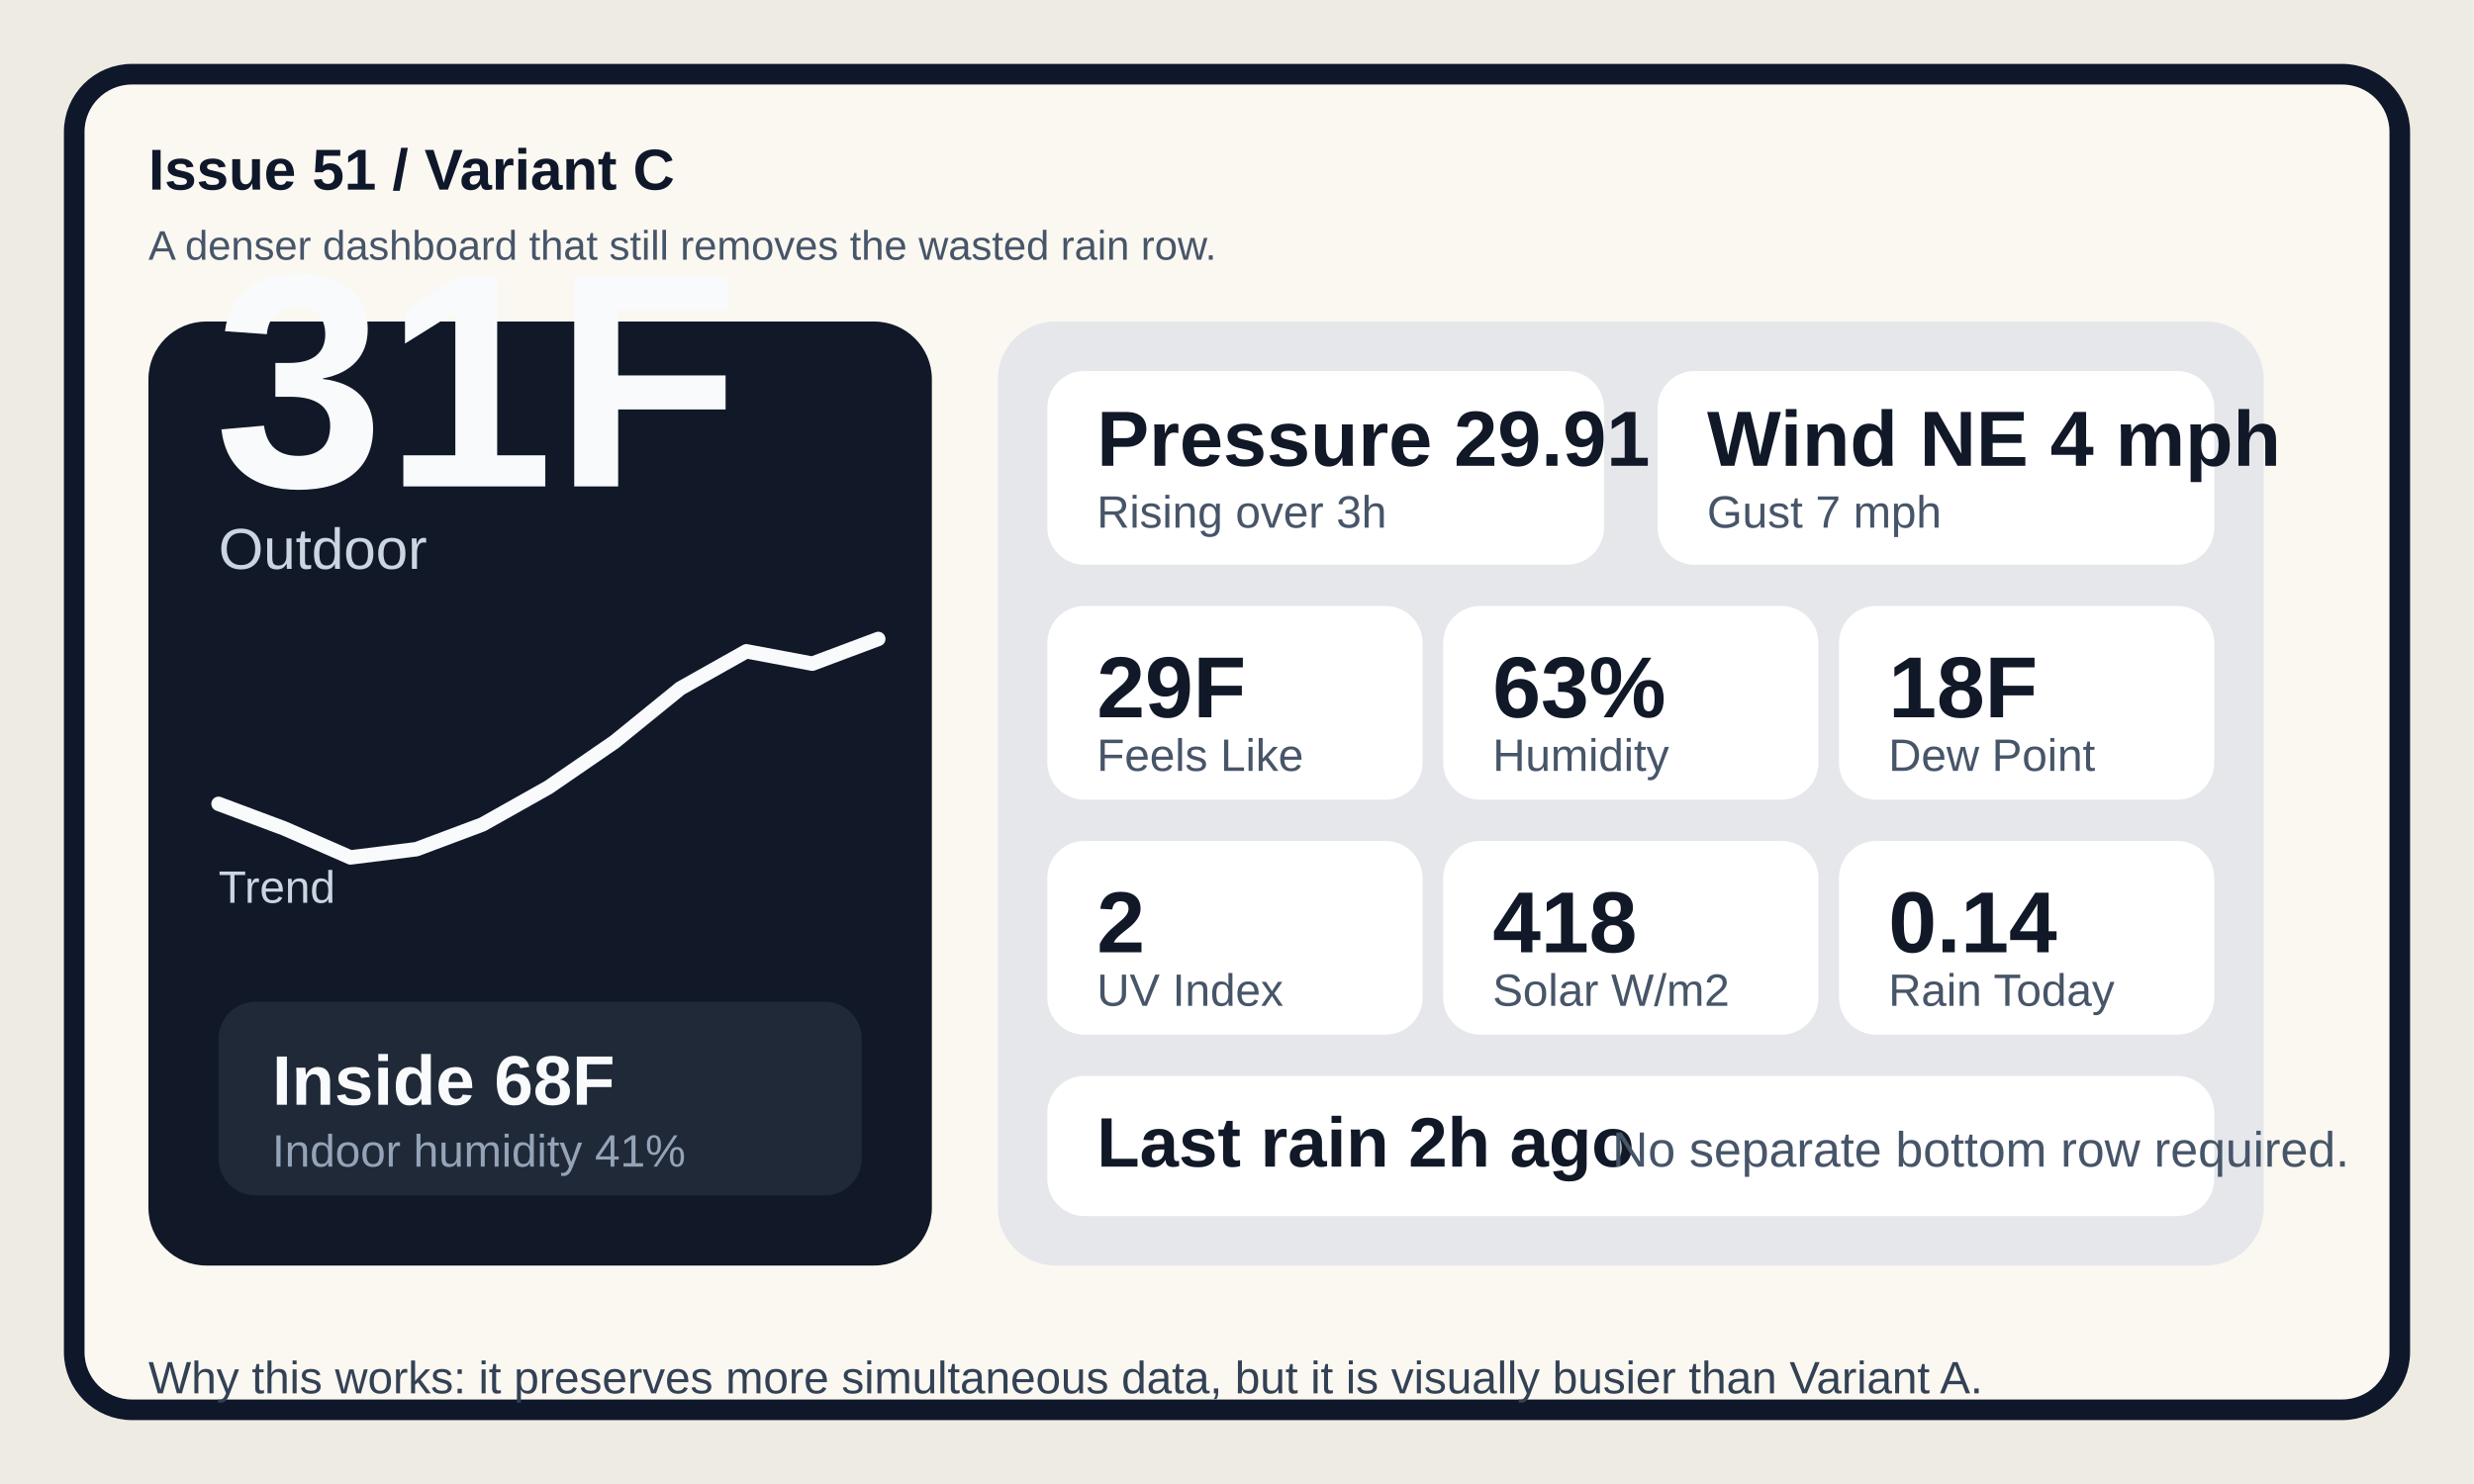
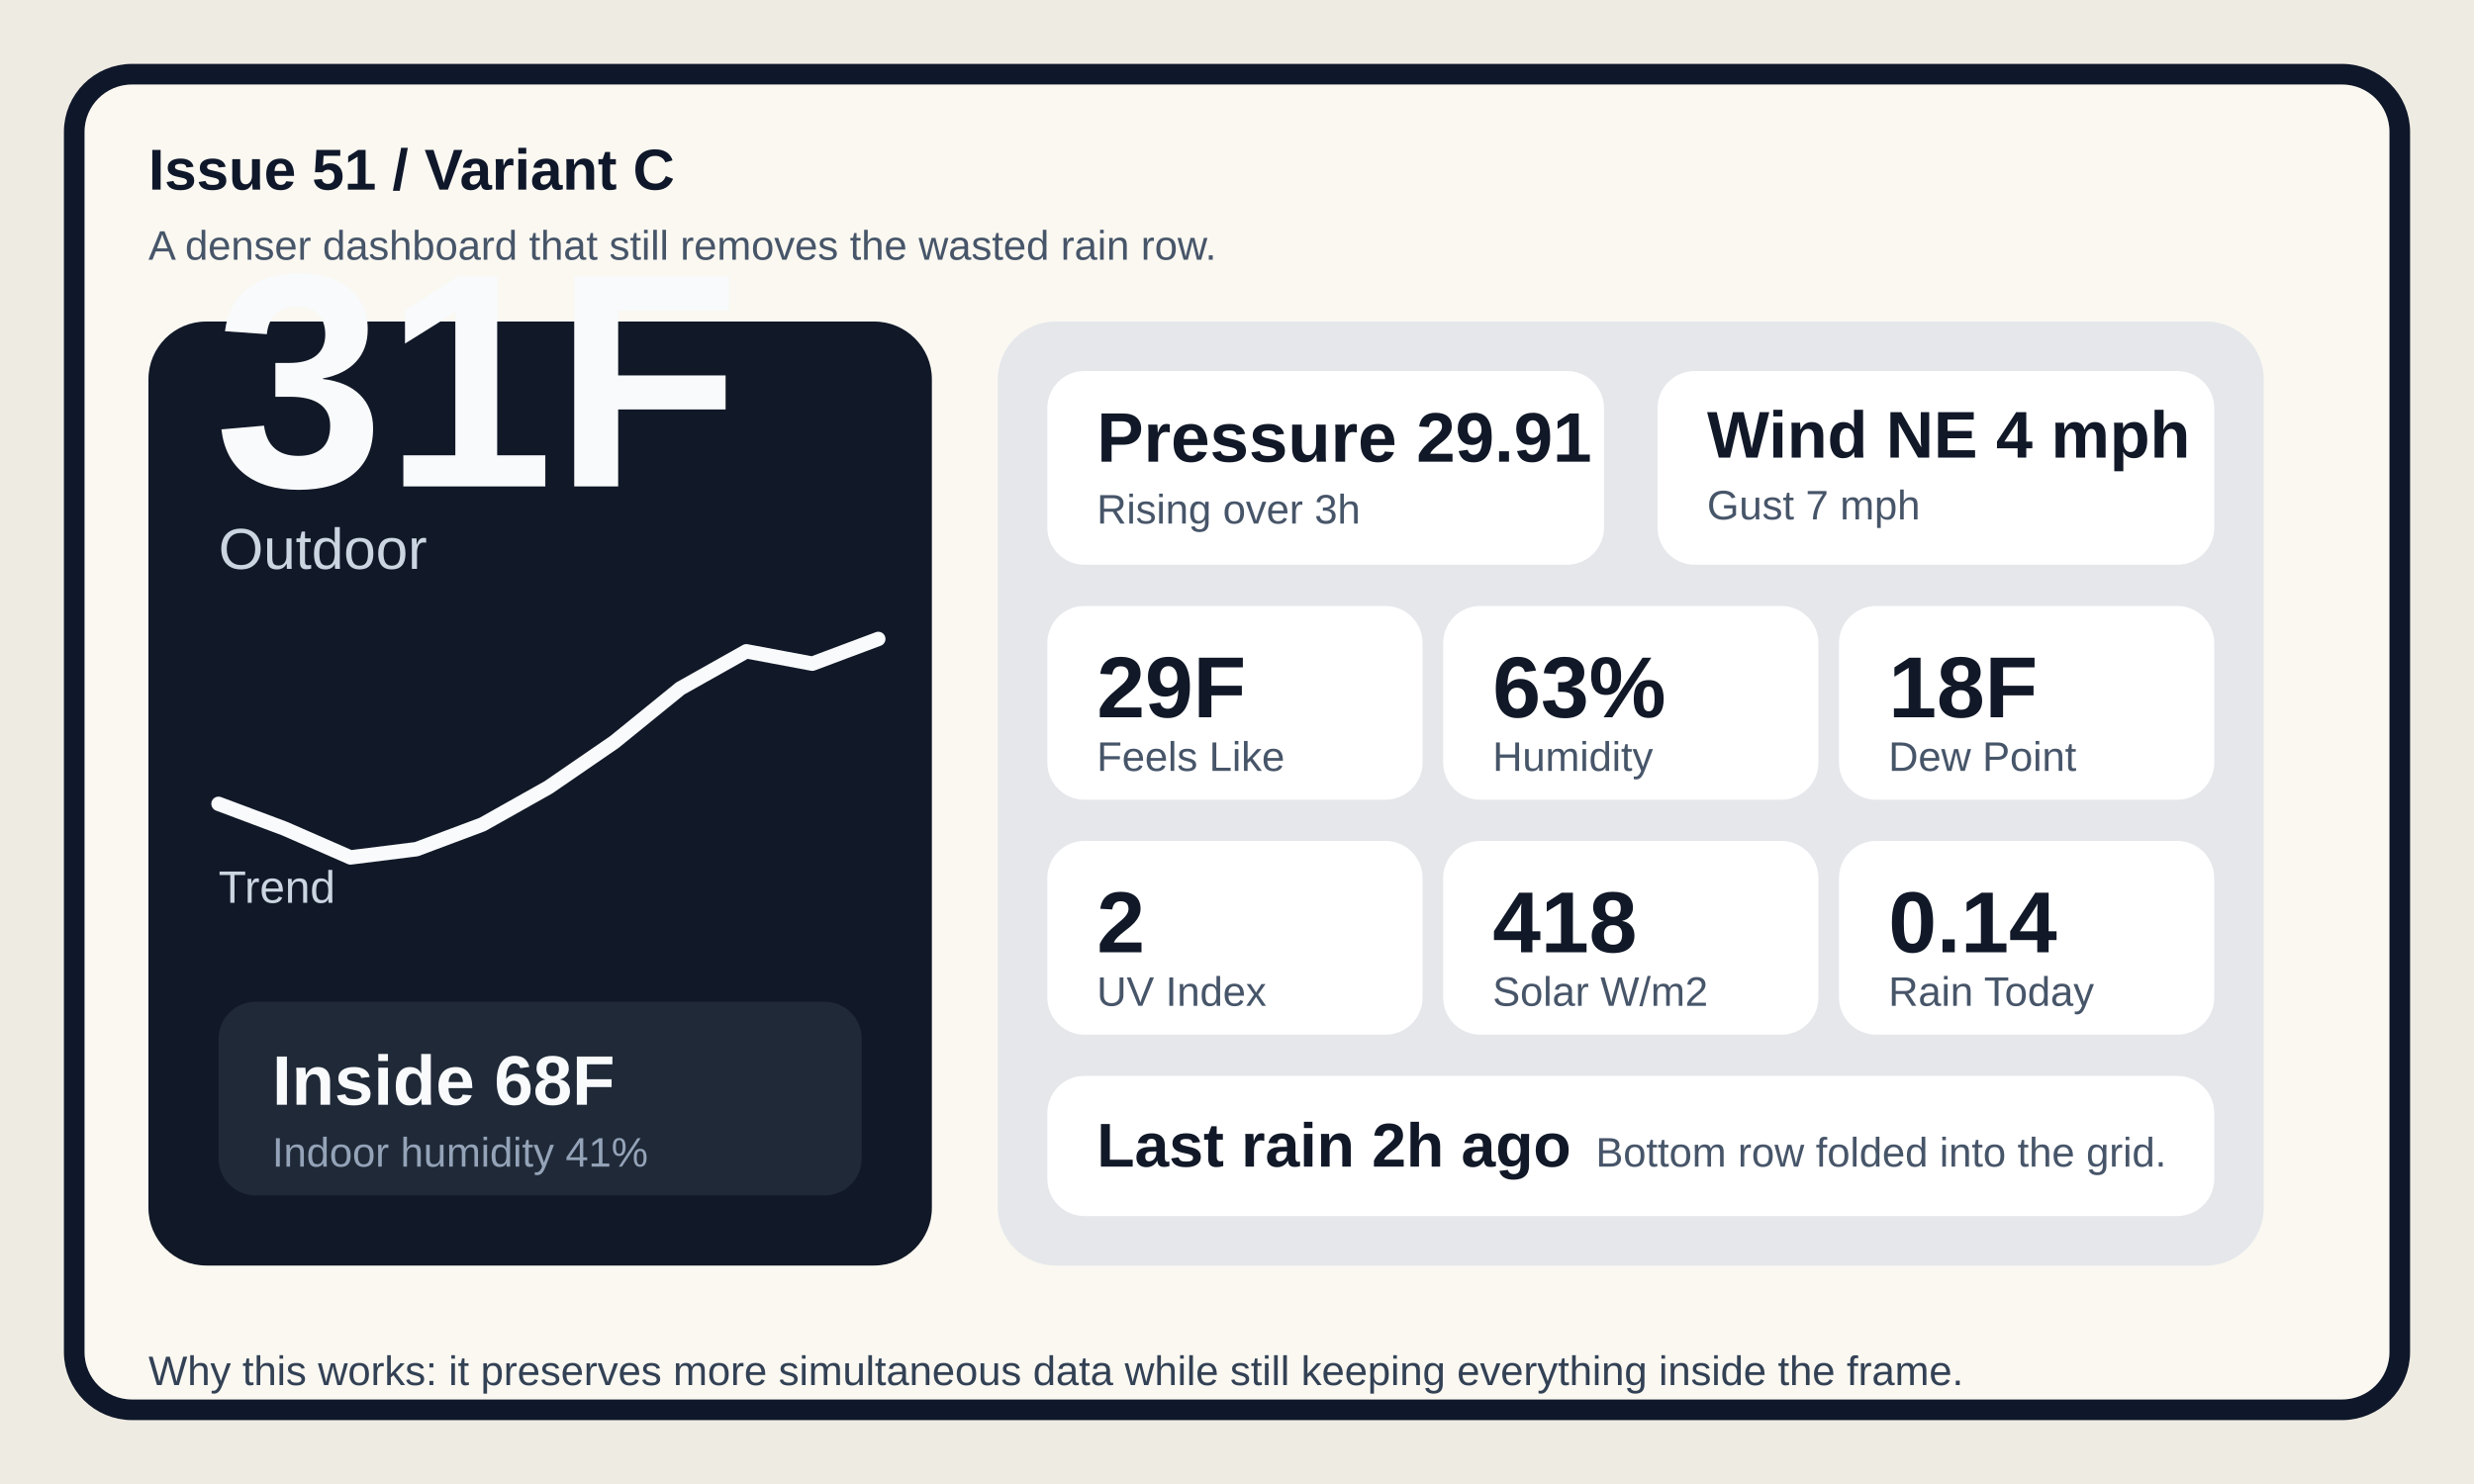
<svg xmlns="http://www.w3.org/2000/svg" viewBox="0 0 1200 720" width="1200" height="720">
  <rect width="1200" height="720" fill="#eeebe2" />
  <rect x="36" y="36" width="1128" height="648" rx="28" fill="#faf8f1" stroke="#0f172a" stroke-width="10" />
  <text x="72" y="92" fill="#0f172a" font-family="Arial, sans-serif" font-size="28" font-weight="700">Issue 51 / Variant C</text>
  <text x="72" y="126" fill="#475569" font-family="Arial, sans-serif" font-size="20">A denser dashboard that still removes the wasted rain row.</text>
  <rect x="72" y="156" width="380" height="458" rx="28" fill="#111827" />
  <text x="104" y="236" fill="#f8fafc" font-family="Arial, sans-serif" font-size="148" font-weight="700">31F</text>
  <text x="106" y="276" fill="#cbd5e1" font-family="Arial, sans-serif" font-size="28">Outdoor</text>
  <polyline points="106,390 138,402 170,416 202,412 234,400 266,382 298,360 330,334 362,316 394,322 426,310" fill="none" stroke="#f8fafc" stroke-width="7" stroke-linecap="round" stroke-linejoin="round" />
  <text x="106" y="438" fill="#cbd5e1" font-family="Arial, sans-serif" font-size="22">Trend</text>
  <rect x="106" y="486" width="312" height="94" rx="18" fill="#1f2937" />
  <text x="132" y="536" fill="#f8fafc" font-family="Arial, sans-serif" font-size="34" font-weight="700">Inside 68F</text>
-   <text x="132" y="566" fill="#94a3b8" font-family="Arial, sans-serif" font-size="22">Indoor humidity 41%</text>
+   <text x="132" y="566" fill="#94a3b8" font-family="Arial, sans-serif" font-size="20">Indoor humidity 41%</text>
  <g transform="translate(484 156)" font-family="Arial, sans-serif">
    <rect x="0" y="0" width="614" height="458" rx="28" fill="#e5e7eb" />
    <rect x="24" y="24" width="270" height="94" rx="18" fill="#ffffff" />
-     <text x="48" y="70" fill="#111827" font-size="38" font-weight="700">Pressure 29.91</text>
-     <text x="48" y="100" fill="#475569" font-size="22">Rising over 3h</text>
+     <text x="48" y="68" fill="#111827" font-size="34" font-weight="700">Pressure 29.91</text>
+     <text x="48" y="98" fill="#475569" font-size="20">Rising over 3h</text>
    <rect x="320" y="24" width="270" height="94" rx="18" fill="#ffffff" />
-     <text x="344" y="70" fill="#111827" font-size="38" font-weight="700">Wind NE 4 mph</text>
-     <text x="344" y="100" fill="#475569" font-size="22">Gust 7 mph</text>
+     <text x="344" y="66" fill="#111827" font-size="32" font-weight="700">Wind NE 4 mph</text>
+     <text x="344" y="96" fill="#475569" font-size="20">Gust 7 mph</text>
    <rect x="24" y="138" width="182" height="94" rx="18" fill="#ffffff" />
    <text x="48" y="192" fill="#111827" font-size="42" font-weight="700">29F</text>
-     <text x="48" y="218" fill="#475569" font-size="22">Feels Like</text>
+     <text x="48" y="218" fill="#475569" font-size="20">Feels Like</text>
    <rect x="216" y="138" width="182" height="94" rx="18" fill="#ffffff" />
    <text x="240" y="192" fill="#111827" font-size="42" font-weight="700">63%</text>
-     <text x="240" y="218" fill="#475569" font-size="22">Humidity</text>
+     <text x="240" y="218" fill="#475569" font-size="20">Humidity</text>
    <rect x="408" y="138" width="182" height="94" rx="18" fill="#ffffff" />
    <text x="432" y="192" fill="#111827" font-size="42" font-weight="700">18F</text>
-     <text x="432" y="218" fill="#475569" font-size="22">Dew Point</text>
+     <text x="432" y="218" fill="#475569" font-size="20">Dew Point</text>
    <rect x="24" y="252" width="182" height="94" rx="18" fill="#ffffff" />
    <text x="48" y="306" fill="#111827" font-size="42" font-weight="700">2</text>
-     <text x="48" y="332" fill="#475569" font-size="22">UV Index</text>
+     <text x="48" y="332" fill="#475569" font-size="20">UV Index</text>
    <rect x="216" y="252" width="182" height="94" rx="18" fill="#ffffff" />
    <text x="240" y="306" fill="#111827" font-size="42" font-weight="700">418</text>
-     <text x="240" y="332" fill="#475569" font-size="22">Solar W/m2</text>
+     <text x="240" y="332" fill="#475569" font-size="20">Solar W/m2</text>
    <rect x="408" y="252" width="182" height="94" rx="18" fill="#ffffff" />
    <text x="432" y="306" fill="#111827" font-size="42" font-weight="700">0.14</text>
-     <text x="432" y="332" fill="#475569" font-size="22">Rain Today</text>
+     <text x="432" y="332" fill="#475569" font-size="20">Rain Today</text>
    <rect x="24" y="366" width="566" height="68" rx="18" fill="#ffffff" />
-     <text x="48" y="410" fill="#111827" font-size="34" font-weight="700">Last rain 2h ago</text>
-     <text x="298" y="410" fill="#475569" font-size="24">No separate bottom row required.</text>
+     <text x="48" y="410" fill="#111827" font-size="30" font-weight="700">Last rain 2h ago</text>
+     <text x="290" y="410" fill="#475569" font-size="20">Bottom row folded into the grid.</text>
  </g>
-   <text x="72" y="676" fill="#334155" font-family="Arial, sans-serif" font-size="22">Why this works: it preserves more simultaneous data, but it is visually busier than Variant A.</text>
+   <text x="72" y="672" fill="#334155" font-family="Arial, sans-serif" font-size="20">Why this works: it preserves more simultaneous data while still keeping everything inside the frame.</text>
</svg>
